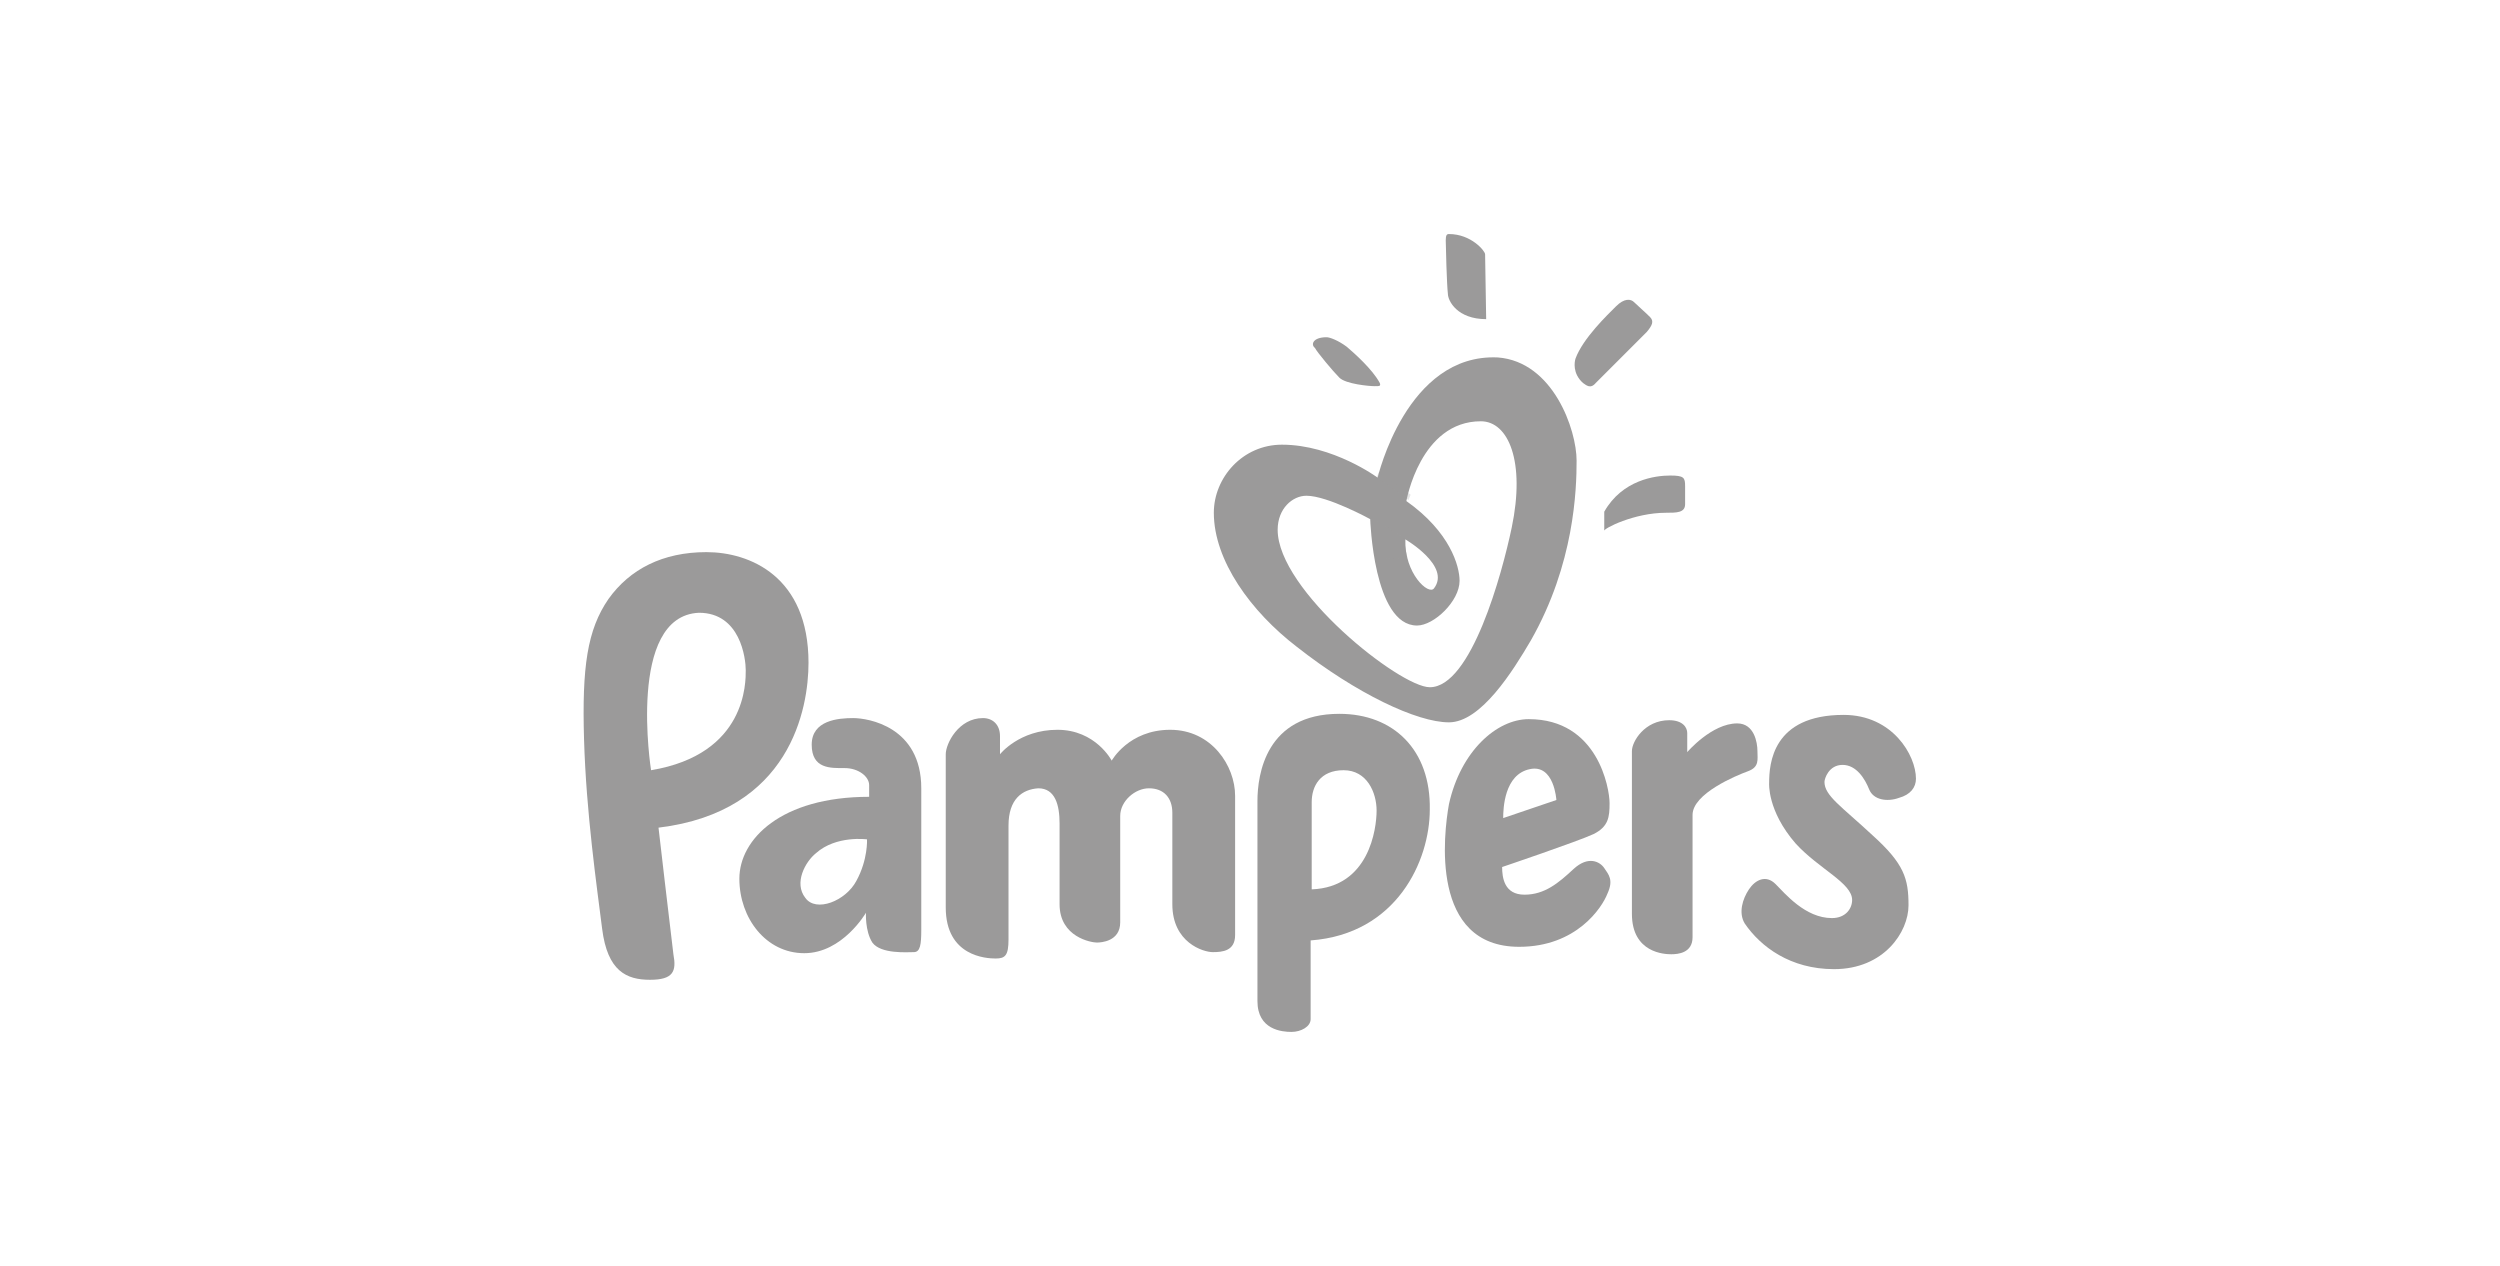
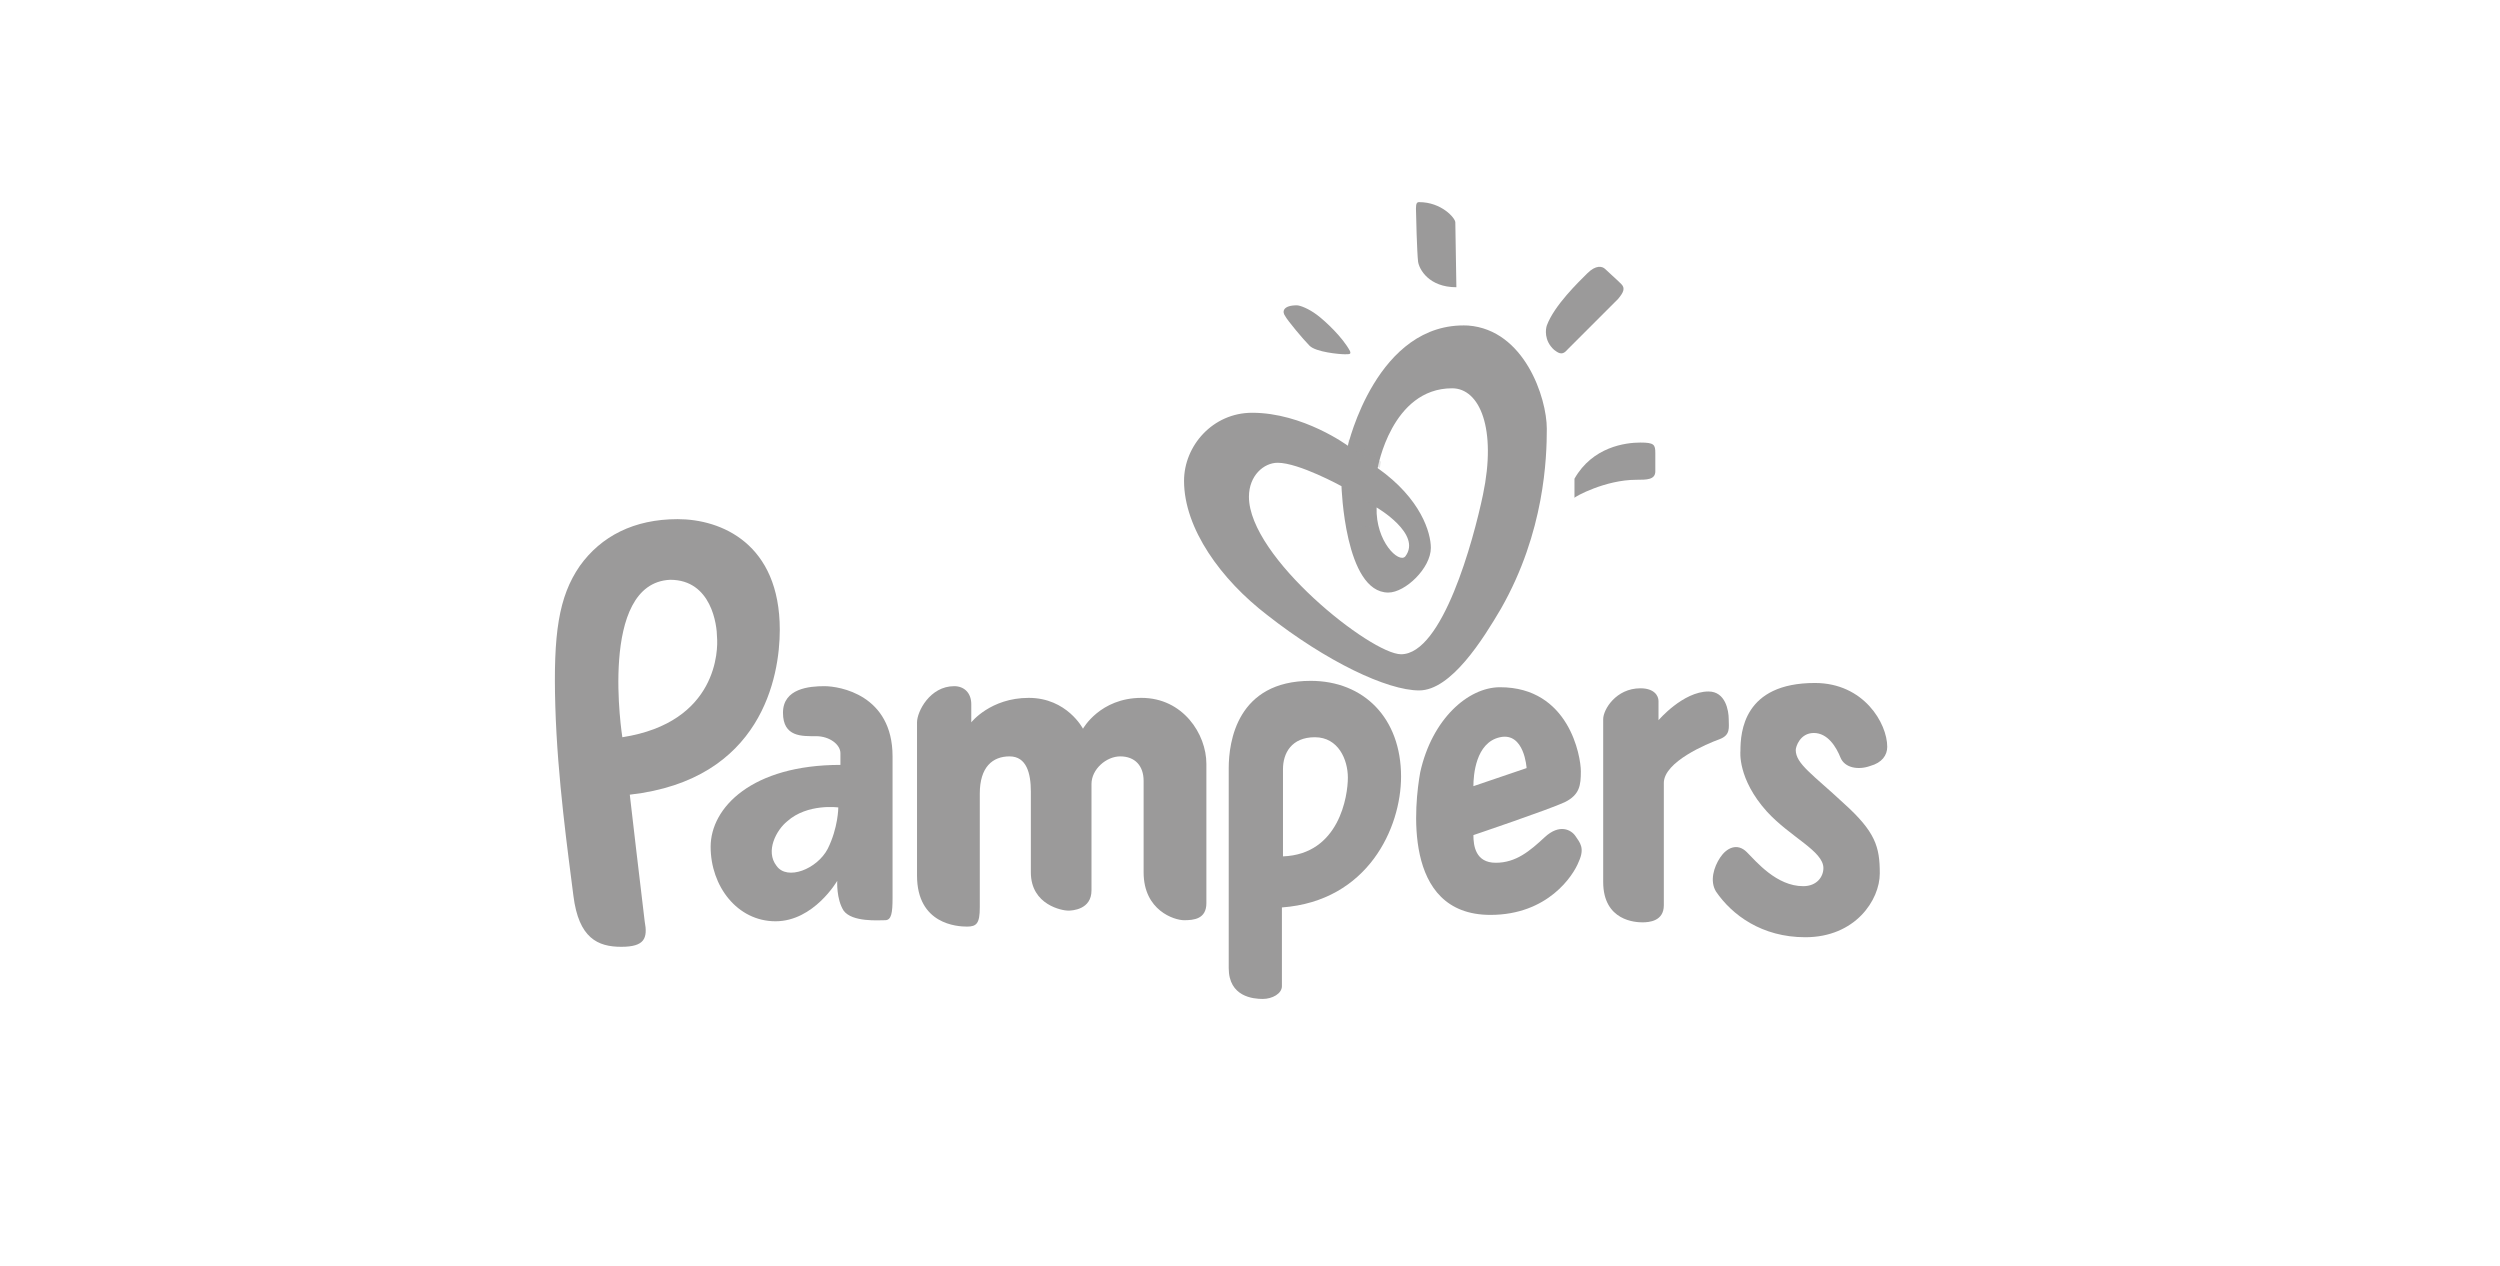
- <svg xmlns="http://www.w3.org/2000/svg" version="1.1" x="0px" y="0px" viewBox="0 0 235 119" style="enable-background:new 0 0 235 119;" xml:space="preserve">
+ <svg xmlns="http://www.w3.org/2000/svg" version="1.1" id="Layer_1" x="0px" y="0px" viewBox="0 0 235 119" style="enable-background:new 0 0 235 119;" xml:space="preserve">
  <style type="text/css">
	.st0{display:none;}
	.st1{display:inline;fill:#4B4A4B;}
	.st2{fill:#9B9A9A;}
- 	.st3{opacity:0.35;fill:#9B9A9A;}
- 	.st4{opacity:0.25;fill:#9B9A9A;}
- 	.st5{fill-rule:evenodd;clip-rule:evenodd;fill:#9B9A9A;}
- 	.st6{fill:none;stroke:#9B9A9A;stroke-width:0.431;stroke-miterlimit:10;}
- 	.st7{fill:none;}
- 	.st8{display:inline;fill:#9B9A9A;}
- 	.st9{display:inline;fill-rule:evenodd;clip-rule:evenodd;fill:#9B9A9A;}
- 	.st10{display:inline;}
+ 	.st3{opacity:0.35;fill:#9B9A9A;enable-background:new    ;}
+ 	.st4{opacity:0.25;fill:#9B9A9A;enable-background:new    ;}
</style>
  <g id="Background" class="st0">
    <rect class="st1" width="235" height="119" />
  </g>
  <g id="Logos">
    <g>
      <g>
-         <path class="st2" d="M76,62.3c0-8.1-5.5-10.4-9.6-10.4c-4.1,0-7.2,1.6-9.2,4.4c-2,2.9-2.5,6.4-2.3,13.2     c0.2,6.9,1.2,13.8,1.7,17.8c0.5,4,2.3,4.8,4.5,4.8c2.2,0,2.5-0.8,2.2-2.4c-0.3-2.4-1.4-11.9-1.4-11.9C74.3,76.3,76,66.6,76,62.3z      M61.2,72.4c0,0-2.3-14.5,4.5-14.8c3.9,0,4.4,4.3,4.4,5.4S70.2,70.9,61.2,72.4z" />
-         <path class="st2" d="M80.2,67.5c-1.4,0-3.9,0.2-3.9,2.5c0,2.3,1.8,2.2,3.1,2.2s2.3,0.8,2.3,1.6c0,0.8,0,1.1,0,1.1     c-8.3,0-12.2,4-12.2,7.7c0,3.7,2.5,7,6.1,7s5.8-3.8,5.8-3.8s-0.1,1.7,0.6,2.8c0.8,1.1,3.3,0.9,3.9,0.9s0.7-0.7,0.7-2.1     c0-2.6,0-9.2,0-13.3C86.6,68.3,81.6,67.5,80.2,67.5z M80.5,82.8c-1,1.9-3.8,3-4.8,1.6c-1.1-1.4,0-3.4,1-4.2     c1.9-1.7,4.8-1.3,4.8-1.3S81.6,80.8,80.5,82.8z" />
-         <path class="st2" d="M94.8,77.6c0,1.6,0,9.2,0,10.7c0,1.5-0.3,1.8-1.2,1.8c-0.9,0-4.7-0.2-4.7-4.8s0-13.4,0-14.4s1.2-3.4,3.5-3.4     c0.9,0,1.6,0.6,1.6,1.7c0,0.8,0,1.7,0,1.7s1.8-2.3,5.4-2.3c3.6,0,5.1,2.9,5.1,2.9s1.6-2.9,5.5-2.9c3.9,0,6.1,3.4,6.1,6.2     s0,11.6,0,13.1s-1.2,1.6-2.1,1.6s-3.8-0.9-3.8-4.5c0-3.6,0-7.2,0-8.6c0-1.4-0.8-2.3-2.2-2.3c-1.3,0-2.7,1.2-2.7,2.6s0,8.2,0,10     s-1.8,1.9-2.2,1.9c-0.5,0-3.5-0.5-3.5-3.6c0-3.1,0-5.9,0-7.6c0-1.7-0.4-3.3-2-3.3C96.1,74.2,94.8,75.1,94.8,77.6z" />
-         <path class="st2" d="M125.9,67.1c-6.9,0-7.7,5.7-7.7,8.2c0,2.5,0,16.1,0,18.8s2.3,2.9,3.2,2.9s1.8-0.5,1.8-1.2s0-7.4,0-7.4     c8.1-0.6,11.2-7.5,11.2-12.3C134.5,70.5,131,67.1,125.9,67.1z M123.3,83.6c0,0,0-6.7,0-8.2c0-1.5,0.8-3,3-3s3.1,2.1,3.1,3.8     S128.7,83.4,123.3,83.6z" />
-         <path class="st2" d="M150.8,81.6c-0.4-0.6-1.5-1.2-2.9,0.1c-1.4,1.3-2.7,2.4-4.6,2.4s-2.1-1.6-2.1-2.6c0,0,7.1-2.4,8.6-3.1     c1.4-0.7,1.5-1.6,1.5-2.9c0-1.4-1.1-7.9-7.6-7.9c-3,0-6.4,3-7.5,8c-0.5,2.8-1.8,13.4,6.6,13.4c5.4,0,7.8-3.7,8.3-5     C151.7,82.7,151.2,82.2,150.8,81.6z M143.8,72.3c2.3-0.5,2.5,2.9,2.5,2.9l-5,1.7C141.3,76,141.4,72.8,143.8,72.3z" />
-         <path class="st2" d="M153.4,70.6c0-0.9,1.2-2.9,3.5-2.9c1.3,0,1.7,0.7,1.7,1.2c0,0.5,0,1.8,0,1.8s2.3-2.7,4.7-2.7     c1.6,0,1.9,1.8,1.9,2.6s0.2,1.5-0.9,1.9c-1.1,0.4-5.2,2.1-5.2,4.1s0,10.6,0,11.5c0,1.5-1.4,1.6-2,1.6s-3.7-0.1-3.7-3.8     C153.4,82.4,153.4,70.6,153.4,70.6z" />
-         <path class="st2" d="M166.3,73.6c0-1.8,0.3-6.4,7-6.4c4.6,0,6.8,3.8,6.8,6c0,0.8-0.5,1.5-1.6,1.8c-1.1,0.4-2.4,0.2-2.8-0.8     c-0.4-1-1.2-2.3-2.5-2.3c-1.3,0-1.7,1.3-1.7,1.6c0,1.3,1.6,2.3,4.5,5c3,2.7,3.4,4.1,3.4,6.6s-2.3,6-7,6c-4.1,0-6.9-2.1-8.4-4.3     c-0.6-1-0.2-2.3,0.4-3.2c0.6-0.9,1.6-1.4,2.5-0.5c0.9,0.9,2.8,3.2,5.3,3.2c1.3,0,1.9-0.9,1.9-1.7c0-1.6-3.1-2.9-5.3-5.3     C166.1,76.2,166.3,73.6,166.3,73.6z" />
-         <path class="st2" d="M156.6,48.2c1,0,1.8,0,1.8-0.8s0-0.9,0-1.7s-0.1-1-1.4-1c-1.4,0-4.5,0.4-6.2,3.4v1.8     C150.7,49.7,153.6,48.2,156.6,48.2z" />
-         <path class="st2" d="M154.8,31.2c0.5-0.6,0.7-1,0.3-1.4c-0.5-0.5-1.2-1.1-1.5-1.4c-0.3-0.3-0.9-0.4-1.7,0.4     c-0.8,0.8-3.1,3-3.8,4.9c-0.1,0.3-0.3,1.4,0.7,2.3c0.3,0.2,0.7,0.6,1.2,0C150.6,35.4,154.8,31.2,154.8,31.2z" />
-         <path class="st2" d="M139.7,30c0,0-0.1-5.7-0.1-6.1c0-0.3-1.3-1.9-3.4-1.9c-0.2,0-0.3,0.1-0.3,0.6c0,0.5,0.1,4.2,0.2,5     C136.1,28.3,137,30,139.7,30z" />
-         <path class="st2" d="M124.7,31.7c0.3,0,1.1,0.3,1.9,0.9c0.7,0.6,2.4,2.1,3.1,3.4c0.1,0.3,0,0.3-0.5,0.3s-2.7-0.2-3.3-0.8     c-0.6-0.6-2.1-2.4-2.3-2.8C123.2,32.4,123.4,31.7,124.7,31.7z" />
-         <path class="st2" d="M140.8,33.6c-8.6-0.4-11.3,11.3-11.3,11.3s-4.2-3.1-9-3.1c-3.7,0-6.4,3.1-6.4,6.4c0,4.5,3.5,9.3,7.8,12.6     c5.6,4.4,11.3,7.1,14.3,7.1c3,0,6-4.8,7.7-7.7c4.1-7.2,4.3-14.2,4.3-16.9C148.2,40.4,146,34,140.8,33.6z M132.1,50.7     c0,0,4.3,2.5,2.7,4.6C134.3,56,132,53.9,132.1,50.7z M142.1,49.6c-0.9,4.3-3.8,15-7.7,15c-2.8,0-14.3-9.1-14.3-14.8     c0-2,1.4-3.2,2.7-3.2c2,0,6,2.2,6,2.2s0.3,10,4.4,10c1.6,0,4-2.3,4-4.2c0-1.4-0.9-4.6-5-7.5c0,0,1.3-7.5,7-7.5     C141.8,39.6,143.4,43.4,142.1,49.6z" />
+         <path class="st2" d="M73.3,59.2c0-8.1-5.5-10.4-9.6-10.4s-7.2,1.6-9.2,4.4c-2,2.9-2.5,6.4-2.3,13.2s1.2,13.8,1.7,17.8     c0.5,4,2.3,4.8,4.5,4.8s2.5-0.8,2.2-2.4c-0.3-2.4-1.4-11.9-1.4-11.9C71.6,73.3,73.3,63.6,73.3,59.2z M58.5,69.3     c0,0-2.3-14.5,4.5-14.8c3.9,0,4.4,4.3,4.4,5.4C67.5,61,67.5,67.9,58.5,69.3z" />
+         <path class="st2" d="M77.5,64.5c-1.4,0-3.9,0.2-3.9,2.5s1.8,2.2,3.1,2.2S79,70,79,70.8c0,0.8,0,1.1,0,1.1c-8.3,0-12.2,4-12.2,7.7     s2.5,7,6.1,7s5.8-3.8,5.8-3.8s-0.1,1.7,0.6,2.8c0.8,1.1,3.3,0.9,3.9,0.9s0.7-0.7,0.7-2.1c0-2.6,0-9.2,0-13.3     C83.9,65.3,78.9,64.5,77.5,64.5z M77.8,79.8c-1,1.9-3.8,3-4.8,1.6c-1.1-1.4,0-3.4,1-4.2c1.9-1.7,4.8-1.3,4.8-1.3     S78.8,77.8,77.8,79.8z" />
+         <path class="st2" d="M92.1,74.6c0,1.6,0,9.2,0,10.7s-0.3,1.8-1.2,1.8c-0.9,0-4.7-0.2-4.7-4.8s0-13.4,0-14.4s1.2-3.4,3.5-3.4     c0.9,0,1.6,0.6,1.6,1.7c0,0.8,0,1.7,0,1.7s1.8-2.3,5.4-2.3s5.1,2.9,5.1,2.9s1.6-2.9,5.5-2.9s6.1,3.4,6.1,6.2s0,11.6,0,13.1     s-1.2,1.6-2.1,1.6s-3.8-0.9-3.8-4.5s0-7.2,0-8.6s-0.8-2.3-2.2-2.3c-1.3,0-2.7,1.2-2.7,2.6s0,8.2,0,10s-1.8,1.9-2.2,1.9     c-0.5,0-3.5-0.5-3.5-3.6s0-5.9,0-7.6s-0.4-3.3-2-3.3C93.3,71.1,92.1,72.1,92.1,74.6z" />
+         <path class="st2" d="M123.2,64c-6.9,0-7.7,5.7-7.7,8.2s0,16.1,0,18.8s2.3,2.9,3.2,2.9s1.8-0.5,1.8-1.2s0-7.4,0-7.4     c8.1-0.6,11.2-7.5,11.2-12.3C131.7,67.5,128.2,64,123.2,64z M120.6,80.5c0,0,0-6.7,0-8.2s0.8-3,3-3s3.1,2.1,3.1,3.8     S125.9,80.3,120.6,80.5z" />
+         <path class="st2" d="M148.1,78.6c-0.4-0.6-1.5-1.2-2.9,0.1c-1.4,1.3-2.7,2.4-4.6,2.4c-1.9,0-2.1-1.6-2.1-2.6c0,0,7.1-2.4,8.6-3.1     c1.4-0.7,1.5-1.6,1.5-2.9c0-1.4-1.1-7.9-7.6-7.9c-3,0-6.4,3-7.5,8c-0.5,2.8-1.8,13.4,6.6,13.4c5.4,0,7.8-3.7,8.3-5     C149,79.7,148.5,79.2,148.1,78.6z M141,69.3c2.3-0.5,2.5,2.9,2.5,2.9l-5,1.7C138.5,72.9,138.7,69.8,141,69.3z" />
+         <path class="st2" d="M150.7,67.6c0-0.9,1.2-2.9,3.5-2.9c1.3,0,1.7,0.7,1.7,1.2s0,1.8,0,1.8s2.3-2.7,4.7-2.7     c1.6,0,1.9,1.8,1.9,2.6s0.2,1.5-0.9,1.9c-1.1,0.4-5.2,2.1-5.2,4.1s0,10.6,0,11.5c0,1.5-1.4,1.6-2,1.6s-3.7-0.1-3.7-3.8     S150.7,67.6,150.7,67.6z" />
+         <path class="st2" d="M163.6,70.6c0-1.8,0.3-6.4,7-6.4c4.6,0,6.8,3.8,6.8,6c0,0.8-0.5,1.5-1.6,1.8c-1.1,0.4-2.4,0.2-2.8-0.8     c-0.4-1-1.2-2.3-2.5-2.3s-1.7,1.3-1.7,1.6c0,1.3,1.6,2.3,4.5,5c3,2.7,3.4,4.1,3.4,6.6s-2.3,6-7,6c-4.1,0-6.9-2.1-8.4-4.3     c-0.6-1-0.2-2.3,0.4-3.2c0.6-0.9,1.6-1.4,2.5-0.5s2.8,3.2,5.3,3.2c1.3,0,1.9-0.9,1.9-1.7c0-1.6-3.1-2.9-5.3-5.3     C163.3,73.2,163.6,70.6,163.6,70.6z" />
+         <path class="st2" d="M153.8,45.1c1,0,1.8,0,1.8-0.8s0-0.9,0-1.7s-0.1-1-1.4-1c-1.4,0-4.5,0.4-6.2,3.4v1.8     C148,46.7,150.9,45.1,153.8,45.1z" />
+         <path class="st2" d="M152.1,28.1c0.5-0.6,0.7-1,0.3-1.4c-0.5-0.5-1.2-1.1-1.5-1.4s-0.9-0.4-1.7,0.4s-3.1,3-3.8,4.9     c-0.1,0.3-0.3,1.4,0.7,2.3c0.3,0.2,0.7,0.6,1.2,0C147.8,32.4,152.1,28.1,152.1,28.1z" />
+         <path class="st2" d="M136.9,27c0,0-0.1-5.7-0.1-6.1s-1.3-1.9-3.4-1.9c-0.2,0-0.3,0.1-0.3,0.6s0.1,4.2,0.2,5     C133.4,25.3,134.3,27,136.9,27z" />
+         <path class="st2" d="M121.9,28.7c0.3,0,1.1,0.3,1.9,0.9s2.4,2.1,3.1,3.4c0.1,0.3,0,0.3-0.5,0.3s-2.7-0.2-3.3-0.8     c-0.6-0.6-2.1-2.4-2.3-2.8C120.5,29.3,120.6,28.7,121.9,28.7z" />
+         <path class="st2" d="M138,30.6c-8.6-0.4-11.3,11.3-11.3,11.3s-4.2-3.1-9-3.1c-3.7,0-6.4,3.1-6.4,6.4c0,4.5,3.5,9.3,7.8,12.6     c5.6,4.4,11.3,7.1,14.3,7.1s6-4.8,7.7-7.7c4.1-7.2,4.3-14.2,4.3-16.9C145.4,37.4,143.3,31,138,30.6z M129.4,47.7     c0,0,4.3,2.5,2.7,4.6C131.5,53,129.3,50.9,129.4,47.7z M139.4,46.5c-0.9,4.3-3.8,15-7.7,15c-2.8,0-14.3-9.1-14.3-14.8     c0-2,1.4-3.2,2.7-3.2c2,0,6,2.2,6,2.2s0.3,10,4.4,10c1.6,0,4-2.3,4-4.2c0-1.4-0.9-4.6-5-7.5c0,0,1.3-7.5,7-7.5     C139.1,36.5,140.7,40.3,139.4,46.5z" />
      </g>
-       <path class="st3" d="M129,48.7c0,0,2.9,1.8,3.1,2c-0.1,0.7,0.2,1.7,0.2,1.7l-2.9,0.2C129.4,52.5,129,50.5,129,48.7z" />
-       <polygon class="st4" points="129.4,44.9 132.4,47 132.6,46.5 129.6,44.4   " />
+       <path class="st3" d="M126.2,45.7c0,0,2.9,1.8,3.1,2c-0.1,0.7,0.2,1.7,0.2,1.7l-2.9,0.2C126.6,49.5,126.3,47.4,126.2,45.7z" />
+       <polygon class="st4" points="126.7,41.8 129.7,44 129.8,43.4 126.8,41.3   " />
    </g>
-     <rect x="0" y="0" class="st7" width="235" height="119" />
  </g>
  <g id="legal" class="st0">
-     <g class="st10">
-       <path class="st2" d="M180.7,87.1c1.2,0,2.1,0.9,2.1,2.1s-0.9,2.1-2.2,2.1s-2.2-0.9-2.2-2.1S179.5,87.1,180.7,87.1L180.7,87.1z     M180.7,87.5c-0.9,0-1.6,0.8-1.6,1.7c0,0.9,0.7,1.7,1.6,1.7c0.9,0,1.6-0.7,1.6-1.7C182.3,88.2,181.6,87.5,180.7,87.5L180.7,87.5z     M180.3,90.3h-0.5v-2.1c0.2,0,0.5-0.1,0.8-0.1c0.4,0,0.6,0.1,0.7,0.2c0.1,0.1,0.2,0.2,0.2,0.4c0,0.3-0.2,0.4-0.4,0.5v0    c0.2,0.1,0.3,0.2,0.4,0.5c0.1,0.3,0.1,0.4,0.2,0.5h-0.5c-0.1-0.1-0.1-0.3-0.2-0.5c0-0.2-0.2-0.3-0.4-0.3h-0.2V90.3z M180.4,89.1    h0.2c0.3,0,0.5-0.1,0.5-0.3c0-0.2-0.1-0.3-0.4-0.3c-0.1,0-0.2,0-0.3,0V89.1z" />
-     </g>
-   </g>
+ </g>
</svg>
